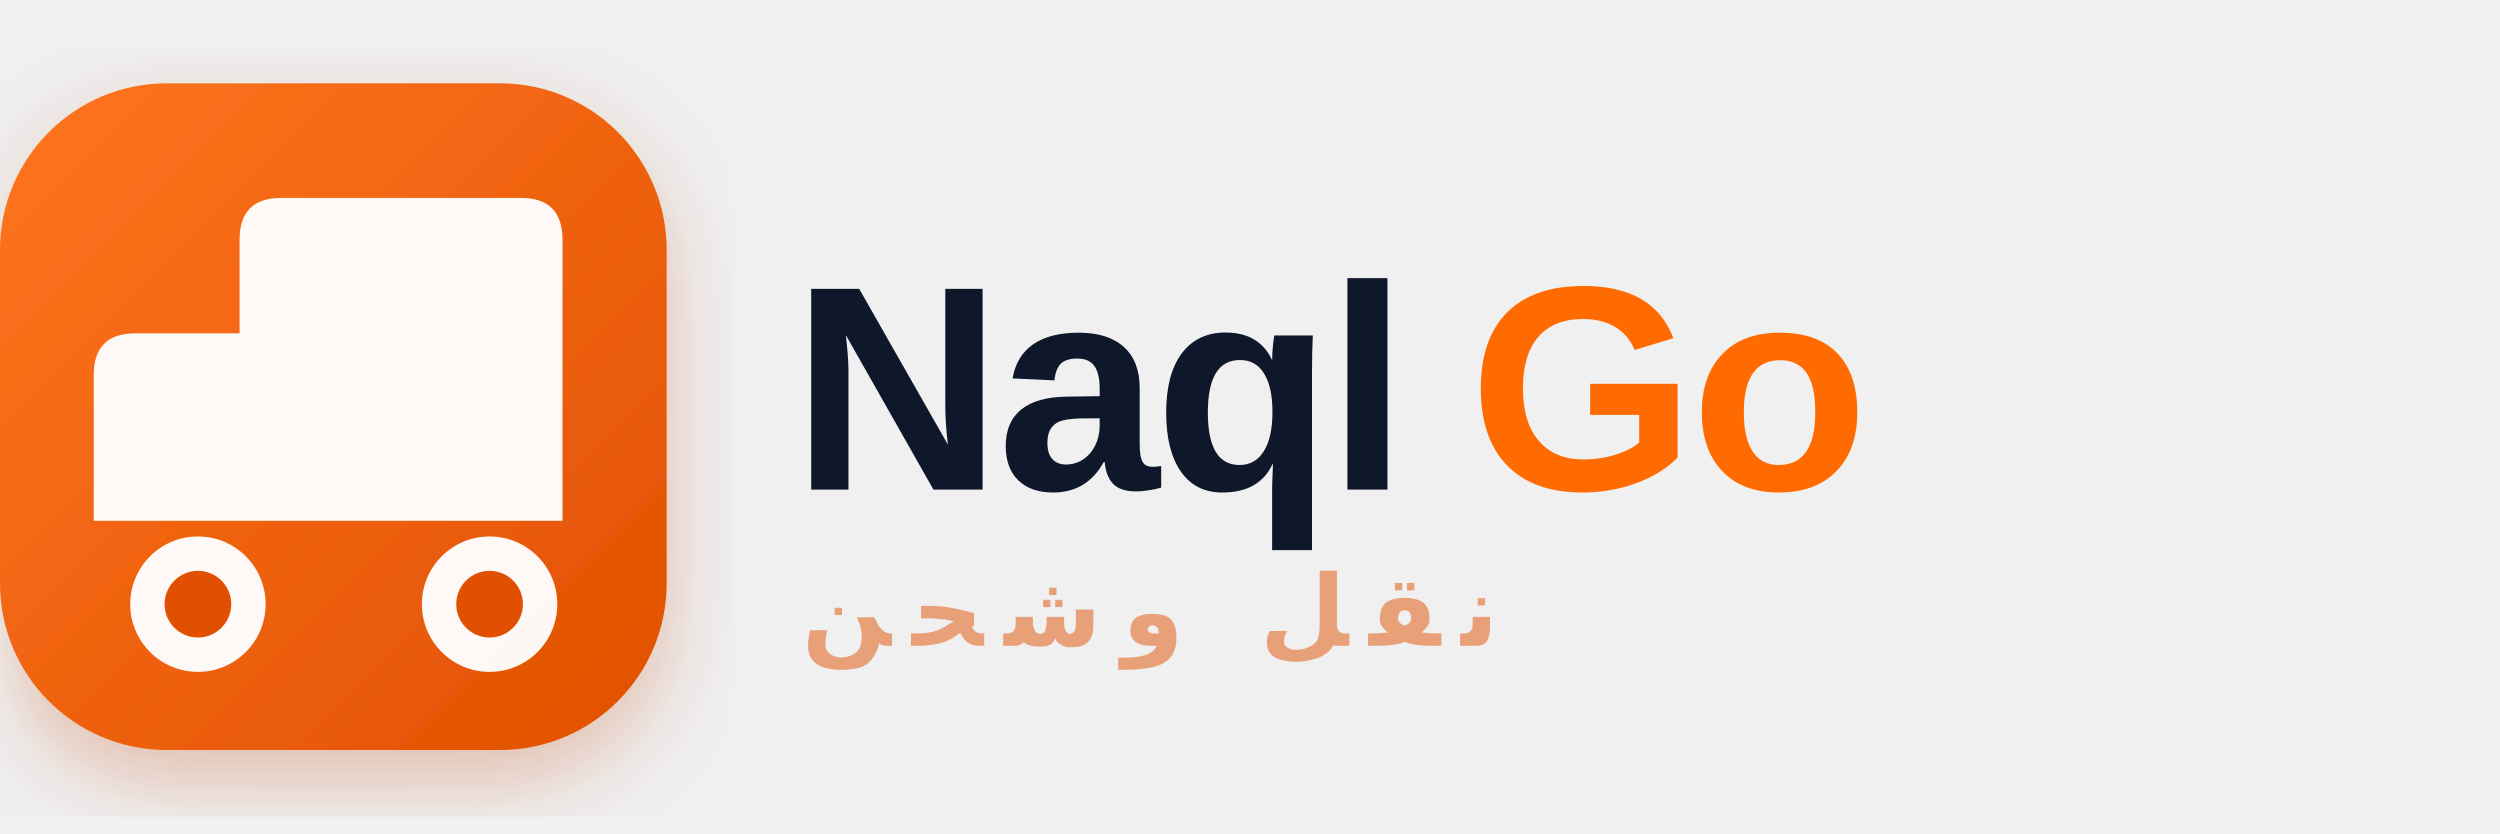
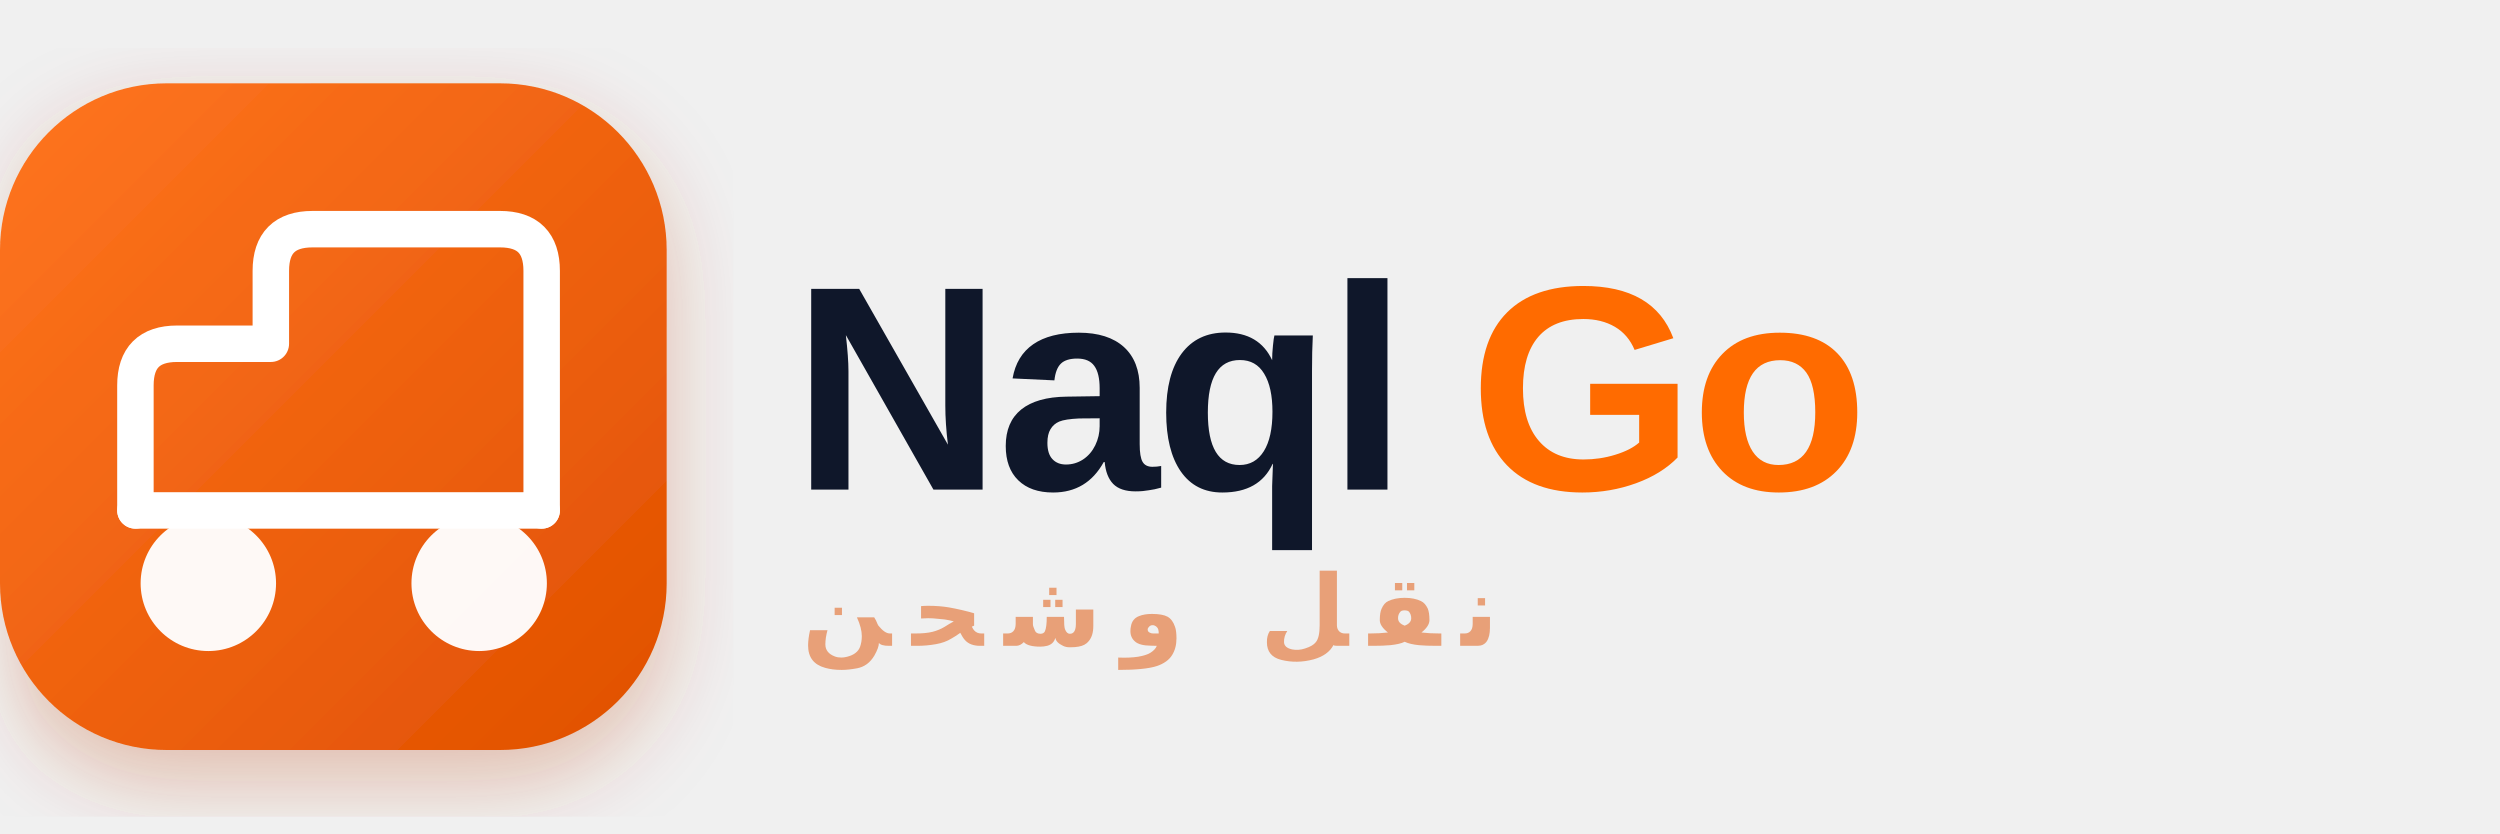
<svg xmlns="http://www.w3.org/2000/svg" viewBox="0 0 240 80" fill="none" width="240" height="80">
  <defs>
    <linearGradient id="bg" x1="0%" y1="0%" x2="100%" y2="100%">
      <stop offset="0%" stop-color="#FF7520" />
      <stop offset="100%" stop-color="#E05000" />
    </linearGradient>
    <filter id="shadow">
      <feDropShadow dx="0" dy="3" stdDeviation="4" flood-color="#BF4000" flood-opacity="0.28" />
    </filter>
  </defs>
  <rect x="0" y="8" width="64" height="64" rx="16" fill="url(#bg)" filter="url(#shadow)" />
-   <path d="M9,50 L9,36 Q9,32 13,32 L23,32 L23,23 Q23,19 27,19 L50,19 Q54,19 54,23 L54,50 Z" fill="white" fill-opacity="0.96" />
-   <circle cx="19" cy="58" r="6.5" fill="white" fill-opacity="0.96" />
-   <circle cx="19" cy="58" r="3.2" fill="#E05000" />
-   <circle cx="47" cy="58" r="6.5" fill="white" fill-opacity="0.96" />
-   <circle cx="47" cy="58" r="3.2" fill="#E05000" />
+   <path d="M13,49 L13,37 Q13,33 17,33 L26,33 L26,26 Q26,22 30,22 L48,22 Q52,22 52,26 L52,49" fill="none" stroke="white" stroke-width="3.5" stroke-linecap="round" stroke-linejoin="round" />
+   <line x1="13" y1="49" x2="52" y2="49" stroke="white" stroke-width="3.5" stroke-linecap="round" />
+   <circle cx="20" cy="56" r="6.5" fill="white" fill-opacity="0.96" />
+   <circle cx="46" cy="56" r="6.5" fill="white" fill-opacity="0.96" />
  <text x="76" y="47" font-family="'Segoe UI', Arial, sans-serif" font-weight="800" font-size="28" letter-spacing="-0.5" fill="#0F172A">Naql</text>
  <text x="141" y="47" font-family="'Segoe UI', Arial, sans-serif" font-weight="800" font-size="28" letter-spacing="-0.5" fill="#FF6B00">Go</text>
  <text x="77" y="62" font-family="'Segoe UI', Arial, sans-serif" font-weight="600" font-size="9.5" letter-spacing="2" fill="#E05000" fill-opacity="0.5">نقل وشحن</text>
</svg>
